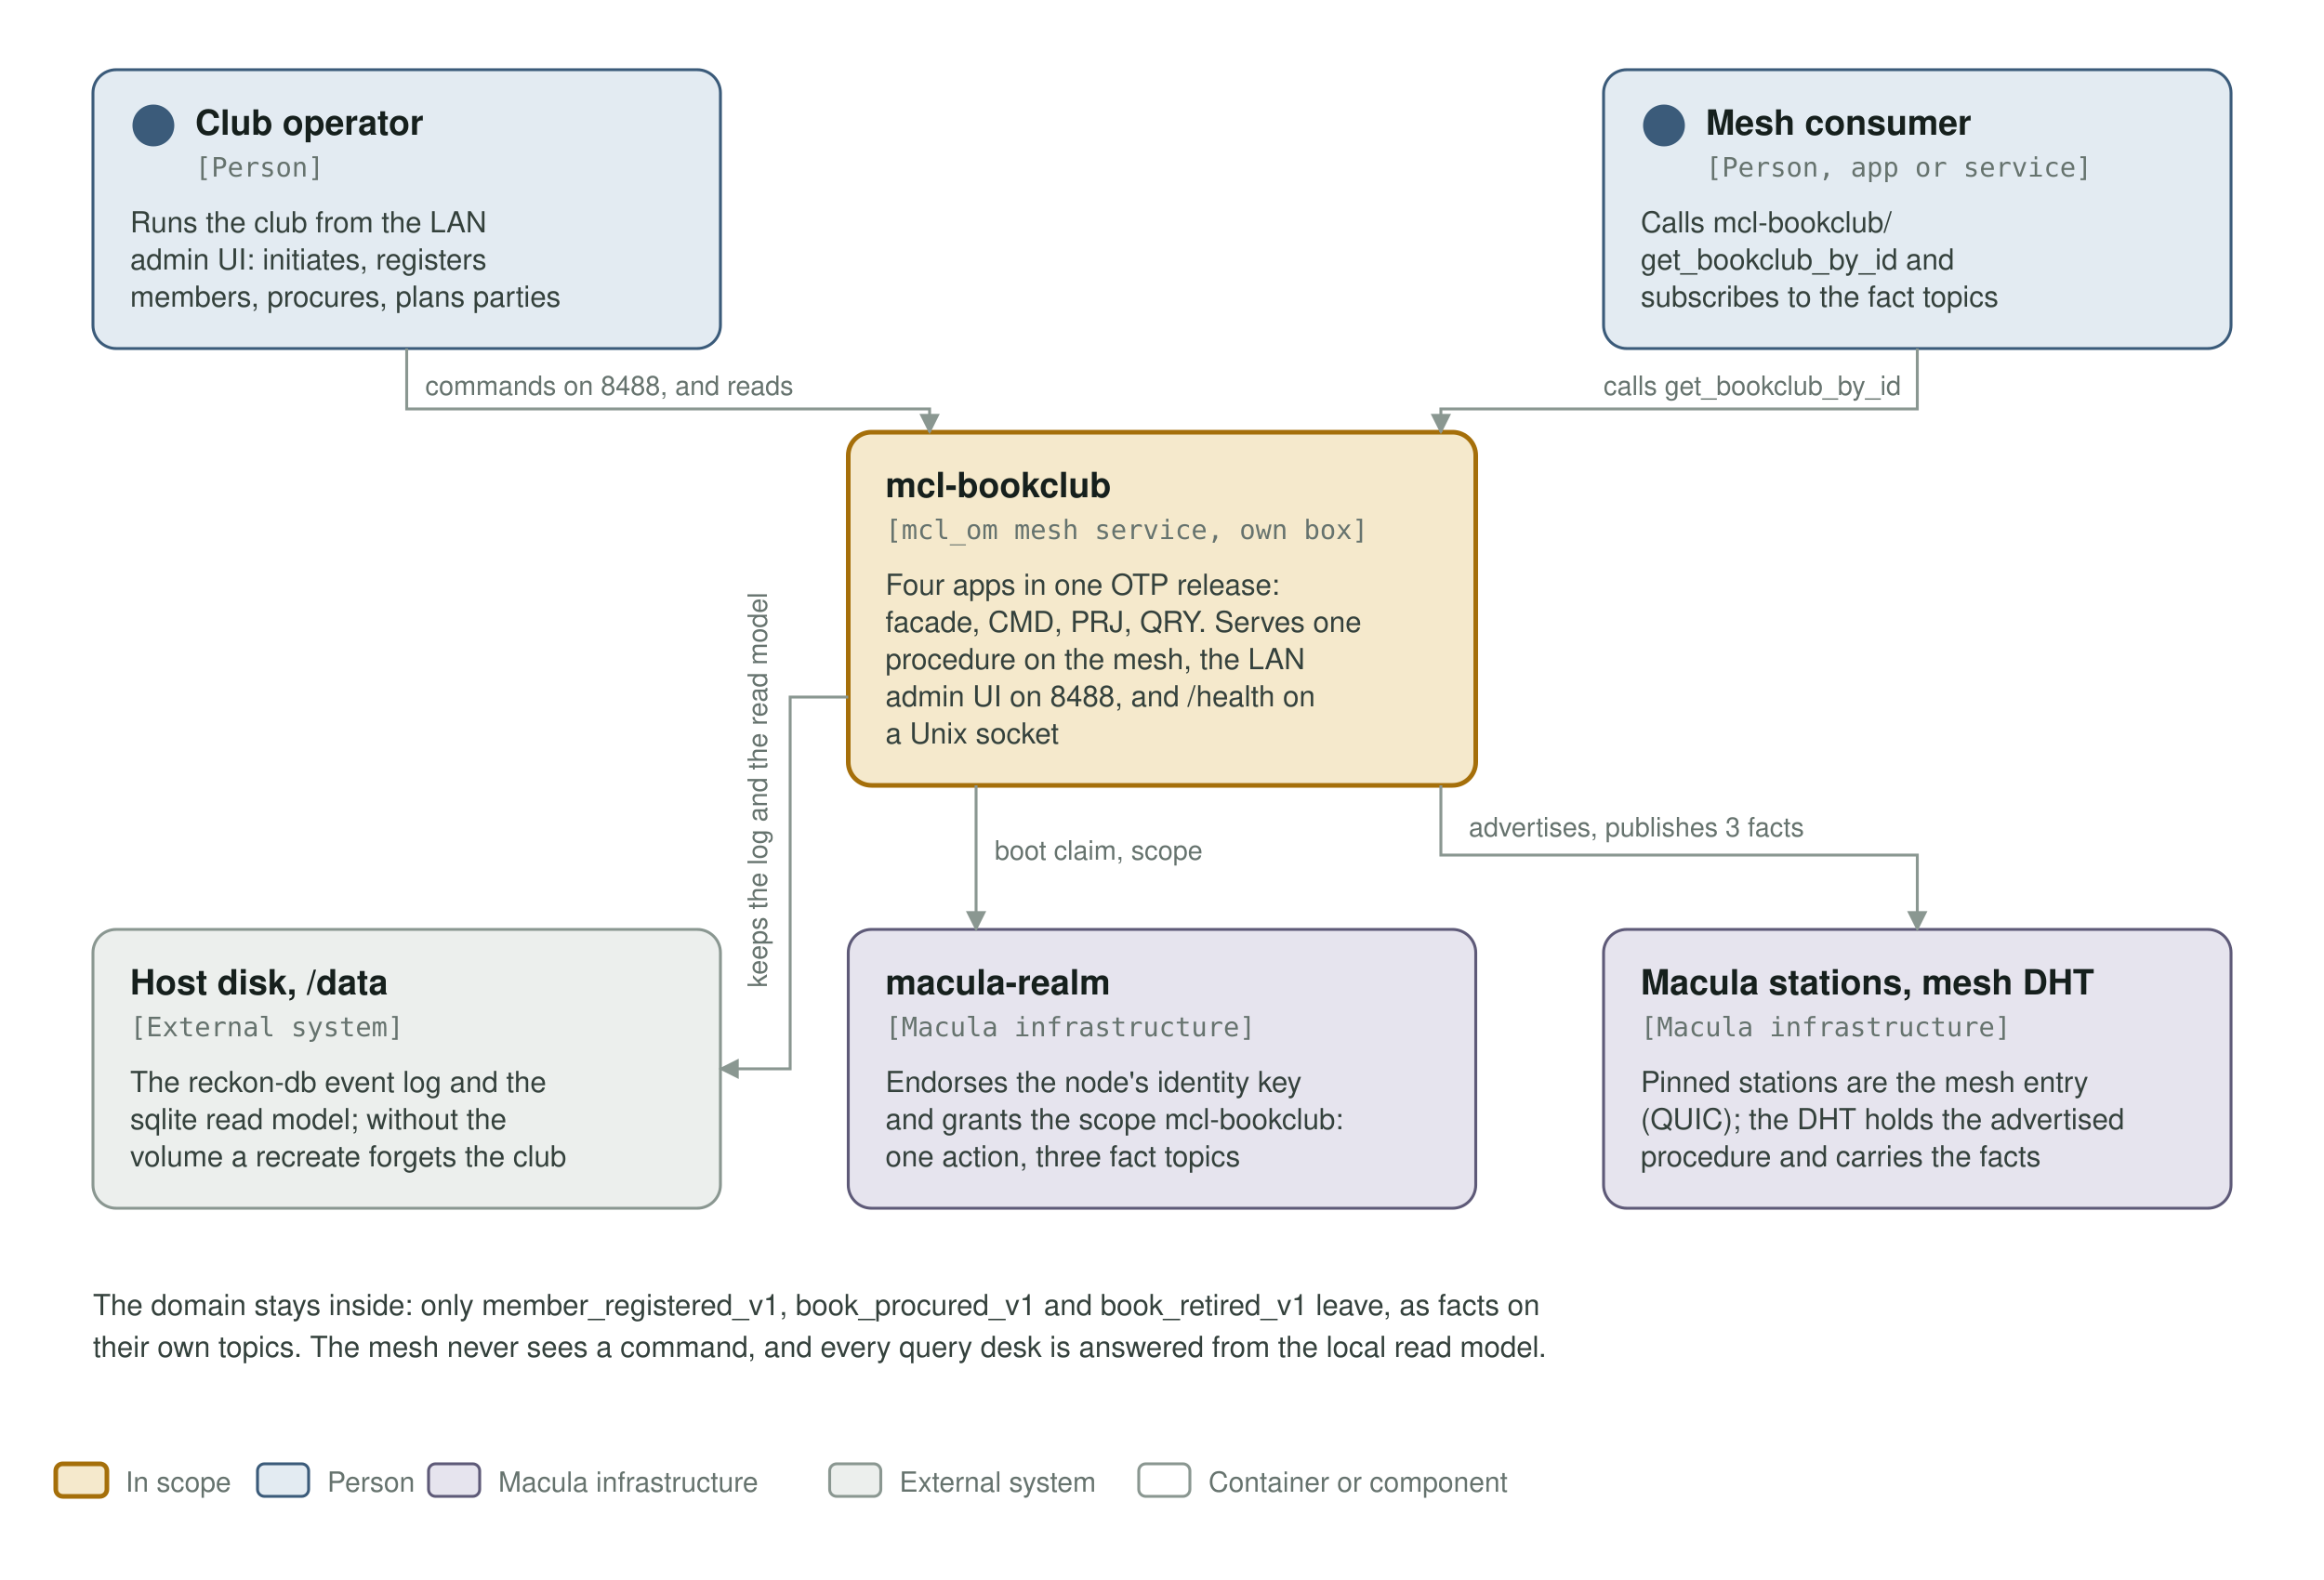
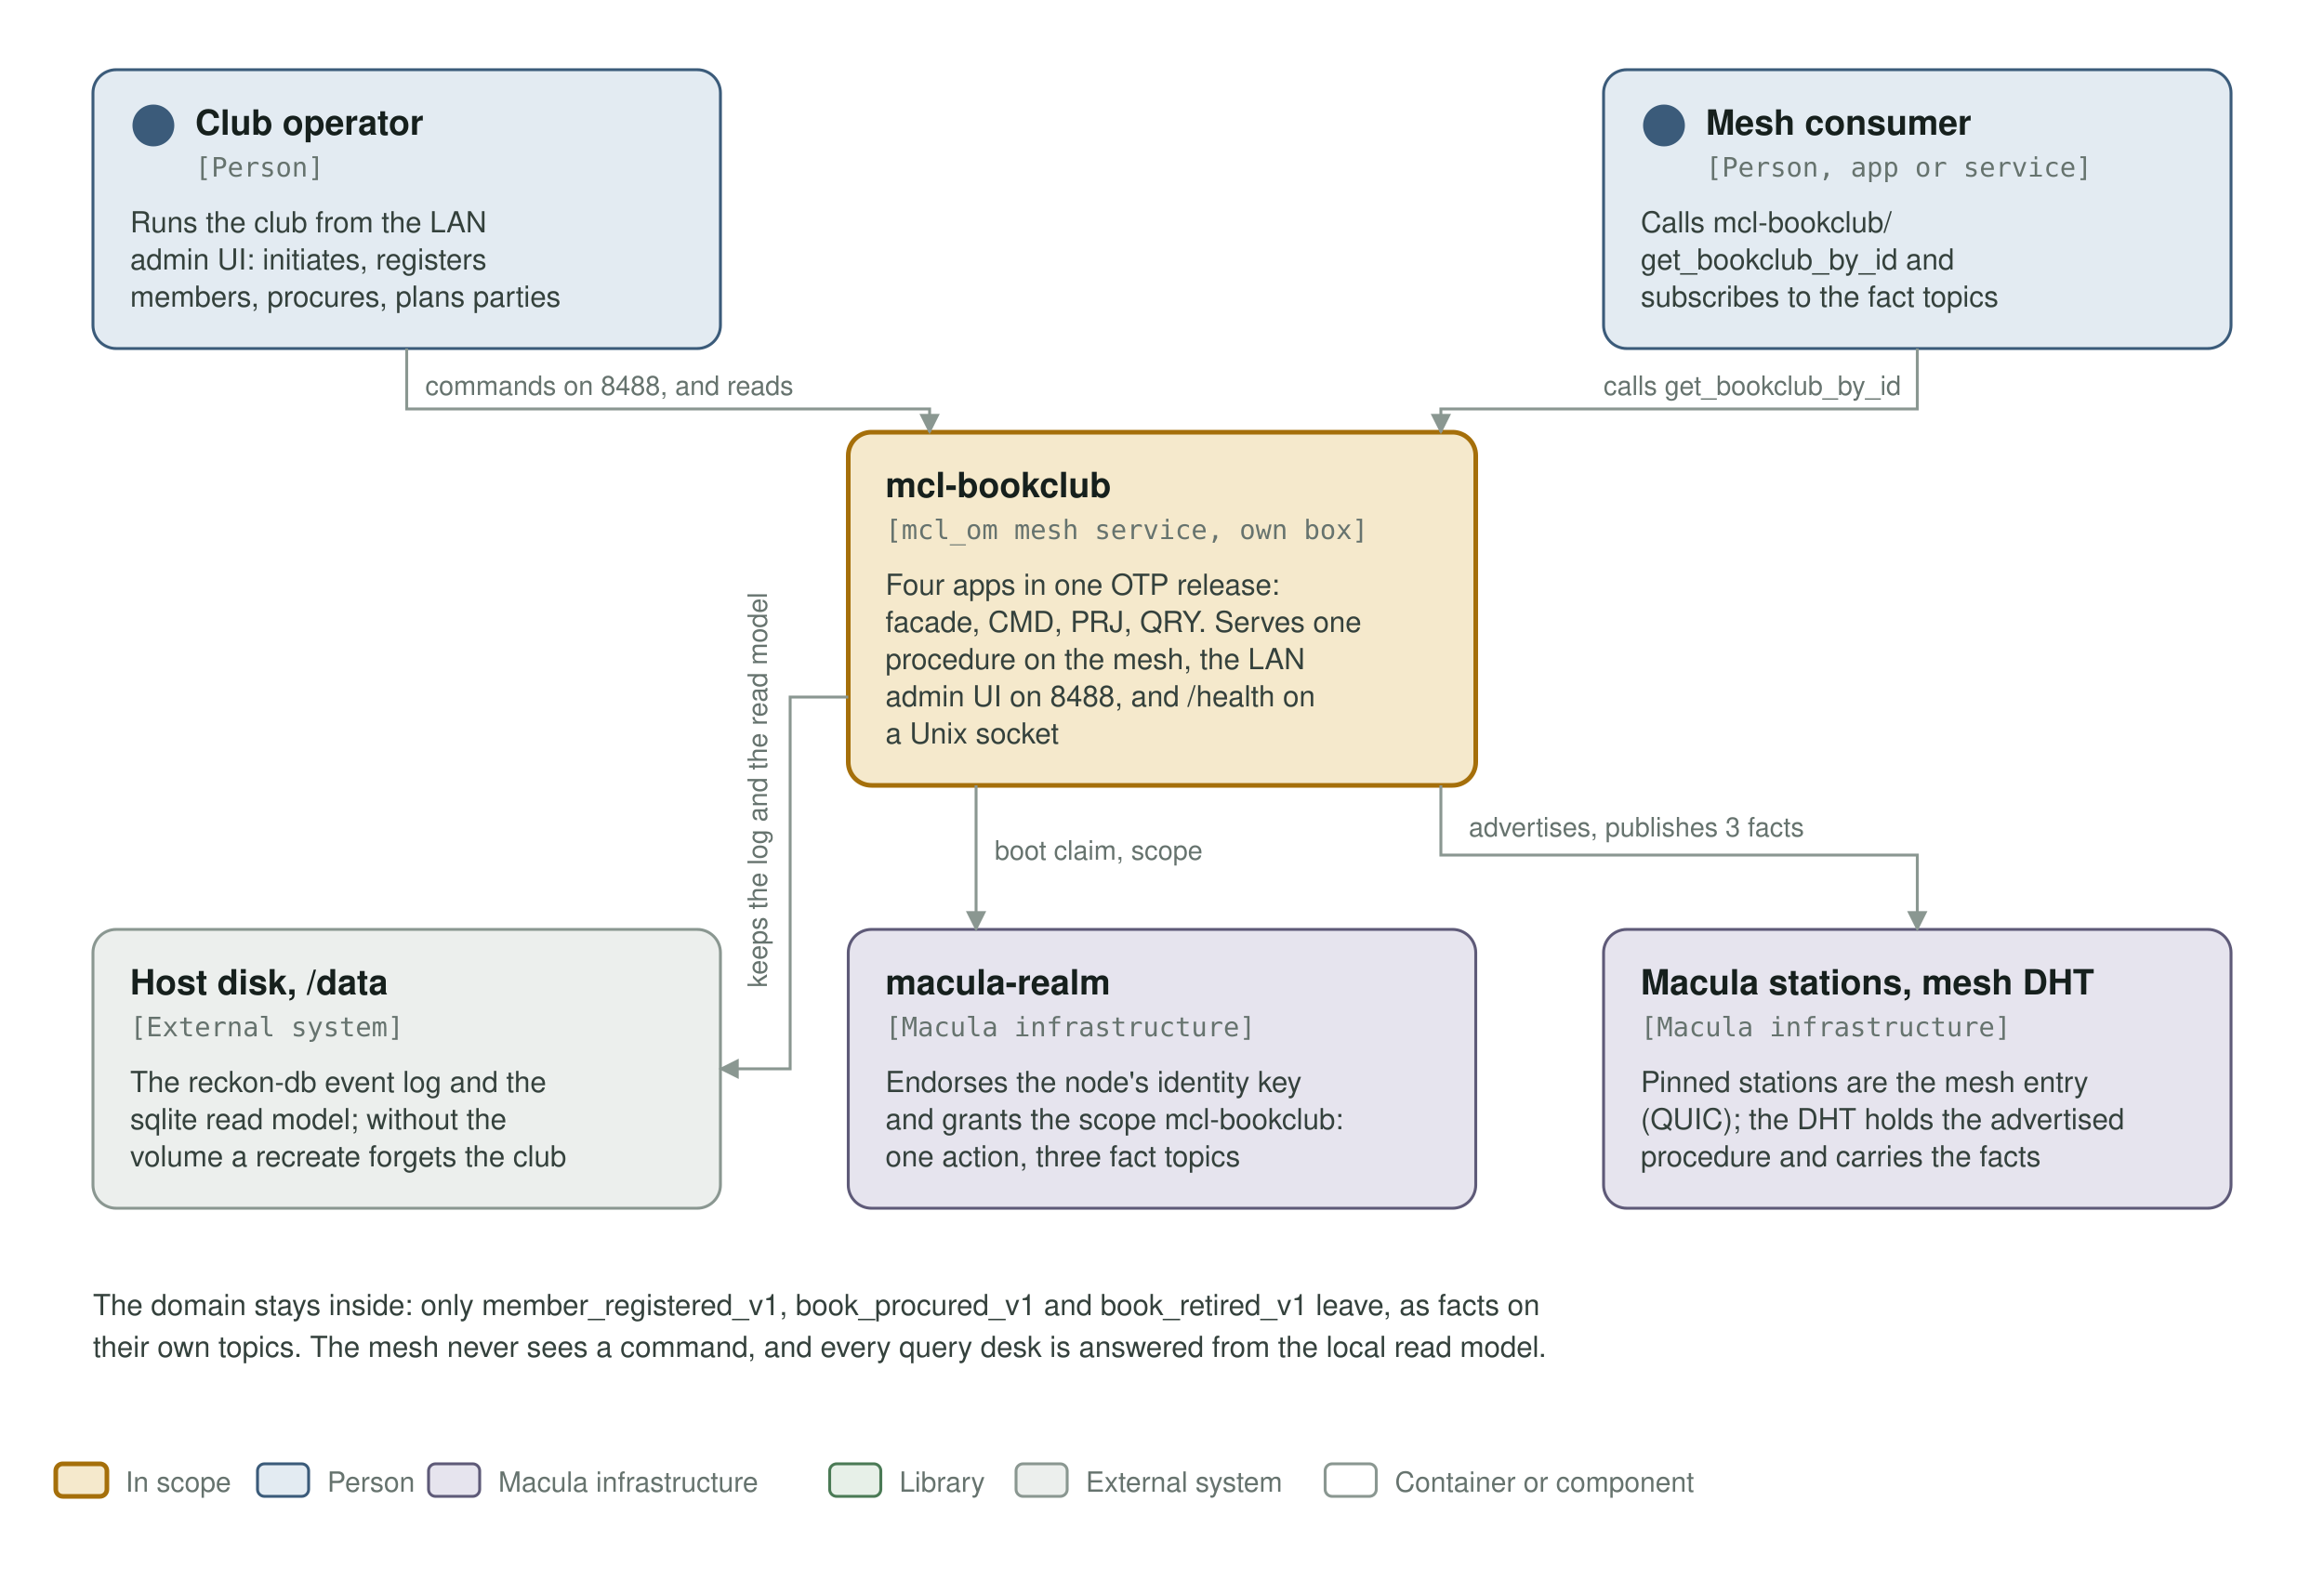
<svg xmlns="http://www.w3.org/2000/svg" viewBox="0 0 1000 680" role="img" aria-label="mcl-bookclub system context">
  <style>
.t-name { font-family: "Atkinson Hyperlegible", "Segoe UI", system-ui, -apple-system, Helvetica, Arial, sans-serif; font-size: 15px; font-weight: 700; }
.t-desc { font-family: "Atkinson Hyperlegible", "Segoe UI", system-ui, -apple-system, Helvetica, Arial, sans-serif; font-size: 12.5px; }
.t-rel { font-family: "Atkinson Hyperlegible", "Segoe UI", system-ui, -apple-system, Helvetica, Arial, sans-serif; font-size: 11.5px; paint-order: stroke; stroke-width: 4px; stroke-linejoin: round; }
.t-code { font-family: "JetBrains Mono", ui-monospace, Menlo, Consolas, monospace; font-size: 13px; font-weight: 600; }
.t-type { font-family: "JetBrains Mono", ui-monospace, Menlo, Consolas, monospace; font-size: 11.5px; }
.t-bound { font-family: "JetBrains Mono", ui-monospace, Menlo, Consolas, monospace; font-size: 12px; font-weight: 600; }
.t-leg { font-family: "Atkinson Hyperlegible", "Segoe UI", system-ui, -apple-system, Helvetica, Arial, sans-serif; font-size: 12px; }
.edge { fill: none; stroke-width: 1.25; }
.edge-later { fill: none; stroke-width: 1.25; stroke-dasharray: 5 4; }
.bg { fill: #FFFFFF; }
.b-sys { fill: #F5E9CC; stroke: #A56F0A; stroke-width: 2; }
.b-per { fill: #E3EBF2; stroke: #3B5B7A; stroke-width: 1.25; }
.b-mac { fill: #E6E4EE; stroke: #5E5A78; stroke-width: 1.25; }
+ .b-lib { fill: #E7F0E8; stroke: #4A7A55; stroke-width: 1.25; }
.b-ext { fill: #ECEFED; stroke: #8A9791; stroke-width: 1.25; }
.b-cmp { fill: #FFFFFF; stroke: #8A9791; stroke-width: 1.25; }
.b-later { fill: none; stroke: #8A9791; stroke-width: 1.25; stroke-dasharray: 5 4; }
.bound { fill: none; stroke: #B3BDB8; stroke-width: 1; }
.head { fill: #3B5B7A; }
.t-name, .t-code { fill: #16201D; }
.t-type, .t-bound, .t-leg { fill: #66736E; }
.t-desc { fill: #34413C; }
.t-rel { fill: #66736E; stroke: #FFFFFF; }
.edge, .edge-later { stroke: #8A9791; }
.arrowhead { fill: #8A9791; }
@media (prefers-color-scheme: dark) {
.bg { fill: #171F1C; }
.b-sys { fill: #3A2E13; stroke: #E3AA3C; }
.b-per { fill: #1D2A36; stroke: #8EB4D8; }
.b-mac { fill: #26243A; stroke: #A9A4C8; }
+ .b-lib { fill: #1A241C; stroke: #8FBE9B; }
.b-ext { fill: #1C2421; stroke: #7D8B85; }
.b-cmp { fill: #171F1C; stroke: #7D8B85; }
.b-later { stroke: #7D8B85; }
.bound { stroke: #4A5752; }
.head { fill: #8EB4D8; }
.t-name, .t-code { fill: #E6ECE9; }
.t-type, .t-bound, .t-leg { fill: #93A09A; }
.t-desc { fill: #C3CDC8; }
.t-rel { fill: #93A09A; stroke: #171F1C; }
.edge, .edge-later { stroke: #7D8B85; }
.arrowhead { fill: #7D8B85; }
}
</style>
  <defs>
    <marker id="a" viewBox="0 0 10 10" refX="9" refY="5" markerWidth="7" markerHeight="7" orient="auto-start-reverse">
      <path class="arrowhead" d="M0 0L10 5L0 10z" />
    </marker>
  </defs>
  <rect class="bg" x="0" y="0" width="1000" height="680" />
  <rect class="b-per" x="40" y="30" width="270" height="120" rx="10" />
  <circle class="head" cx="66" cy="54" r="9" />
  <text class="t-name" x="84" y="58">Club operator</text>
  <text class="t-type" x="84" y="76">[Person]</text>
  <text class="t-desc" x="56" y="100">Runs the club from the LAN</text>
  <text class="t-desc" x="56" y="116">admin UI: initiates, registers</text>
  <text class="t-desc" x="56" y="132">members, procures, plans parties</text>
  <rect class="b-per" x="690" y="30" width="270" height="120" rx="10" />
  <circle class="head" cx="716" cy="54" r="9" />
  <text class="t-name" x="734" y="58">Mesh consumer</text>
  <text class="t-type" x="734" y="76">[Person, app or service]</text>
  <text class="t-desc" x="706" y="100">Calls mcl-bookclub/</text>
  <text class="t-desc" x="706" y="116">get_bookclub_by_id and</text>
  <text class="t-desc" x="706" y="132">subscribes to the fact topics</text>
  <rect class="b-sys" x="365" y="186" width="270" height="152" rx="10" />
  <text class="t-name" x="381" y="214">mcl-bookclub</text>
  <text class="t-type" x="381" y="232">[mcl_om mesh service, own box]</text>
  <text class="t-desc" x="381" y="256">Four apps in one OTP release:</text>
  <text class="t-desc" x="381" y="272">facade, CMD, PRJ, QRY. Serves one</text>
  <text class="t-desc" x="381" y="288">procedure on the mesh, the LAN</text>
  <text class="t-desc" x="381" y="304">admin UI on 8488, and /health on</text>
  <text class="t-desc" x="381" y="320">a Unix socket</text>
  <rect class="b-ext" x="40" y="400" width="270" height="120" rx="10" />
  <text class="t-name" x="56" y="428">Host disk, /data</text>
  <text class="t-type" x="56" y="446">[External system]</text>
  <text class="t-desc" x="56" y="470">The reckon-db event log and the</text>
  <text class="t-desc" x="56" y="486">sqlite read model; without the</text>
  <text class="t-desc" x="56" y="502">volume a recreate forgets the club</text>
  <rect class="b-mac" x="365" y="400" width="270" height="120" rx="10" />
  <text class="t-name" x="381" y="428">macula-realm</text>
  <text class="t-type" x="381" y="446">[Macula infrastructure]</text>
  <text class="t-desc" x="381" y="470">Endorses the node's identity key</text>
  <text class="t-desc" x="381" y="486">and grants the scope mcl-bookclub:</text>
  <text class="t-desc" x="381" y="502">one action, three fact topics</text>
  <rect class="b-mac" x="690" y="400" width="270" height="120" rx="10" />
  <text class="t-name" x="706" y="428">Macula stations, mesh DHT</text>
  <text class="t-type" x="706" y="446">[Macula infrastructure]</text>
  <text class="t-desc" x="706" y="470">Pinned stations are the mesh entry</text>
  <text class="t-desc" x="706" y="486">(QUIC); the DHT holds the advertised</text>
  <text class="t-desc" x="706" y="502">procedure and carries the facts</text>
  <path class="edge" d="M175 150V176H400V186" marker-end="url(#a)" />
  <text class="t-rel" x="183" y="170">commands on 8488, and reads</text>
  <path class="edge" d="M825 150V176H620V186" marker-end="url(#a)" />
  <text class="t-rel" x="690" y="170">calls get_bookclub_by_id</text>
  <path class="edge" d="M420 338V400" marker-end="url(#a)" />
  <text class="t-rel" x="428" y="370">boot claim, scope</text>
  <path class="edge" d="M620 338V368H825V400" marker-end="url(#a)" />
  <text class="t-rel" x="632" y="360">advertises, publishes 3 facts</text>
  <path class="edge" d="M365 300H340V460H310" marker-end="url(#a)" />
  <text class="t-rel" x="330" y="340" text-anchor="middle" transform="rotate(-90 330 340)">keeps the log and the read model</text>
  <text class="t-desc" x="40" y="566">The domain stays inside: only member_registered_v1, book_procured_v1 and book_retired_v1 leave, as facts on</text>
  <text class="t-desc" x="40" y="584">their own topics. The mesh never sees a command, and every query desk is answered from the local read model.</text>
  <rect class="b-sys" x="24" y="630" width="22" height="14" rx="3" />
  <text class="t-leg" x="54" y="642">In scope</text>
  <rect class="b-per" x="110.8" y="630" width="22" height="14" rx="3" />
  <text class="t-leg" x="140.8" y="642">Person</text>
  <rect class="b-mac" x="184.4" y="630" width="22" height="14" rx="3" />
  <text class="t-leg" x="214.4" y="642">Macula infrastructure</text>
-   <rect class="b-ext" x="357.0" y="630" width="22" height="14" rx="3" />
-   <text class="t-leg" x="387.0" y="642">External system</text>
-   <rect class="b-cmp" x="490.0" y="630" width="22" height="14" rx="3" />
-   <text class="t-leg" x="520.0" y="642">Container or component</text>
+   <rect class="b-lib" x="357.0" y="630" width="22" height="14" rx="3" />
+   <text class="t-leg" x="387.0" y="642">Library</text>
+   <rect class="b-ext" x="437.2" y="630" width="22" height="14" rx="3" />
+   <text class="t-leg" x="467.2" y="642">External system</text>
+   <rect class="b-cmp" x="570.2" y="630" width="22" height="14" rx="3" />
+   <text class="t-leg" x="600.2" y="642">Container or component</text>
</svg>
